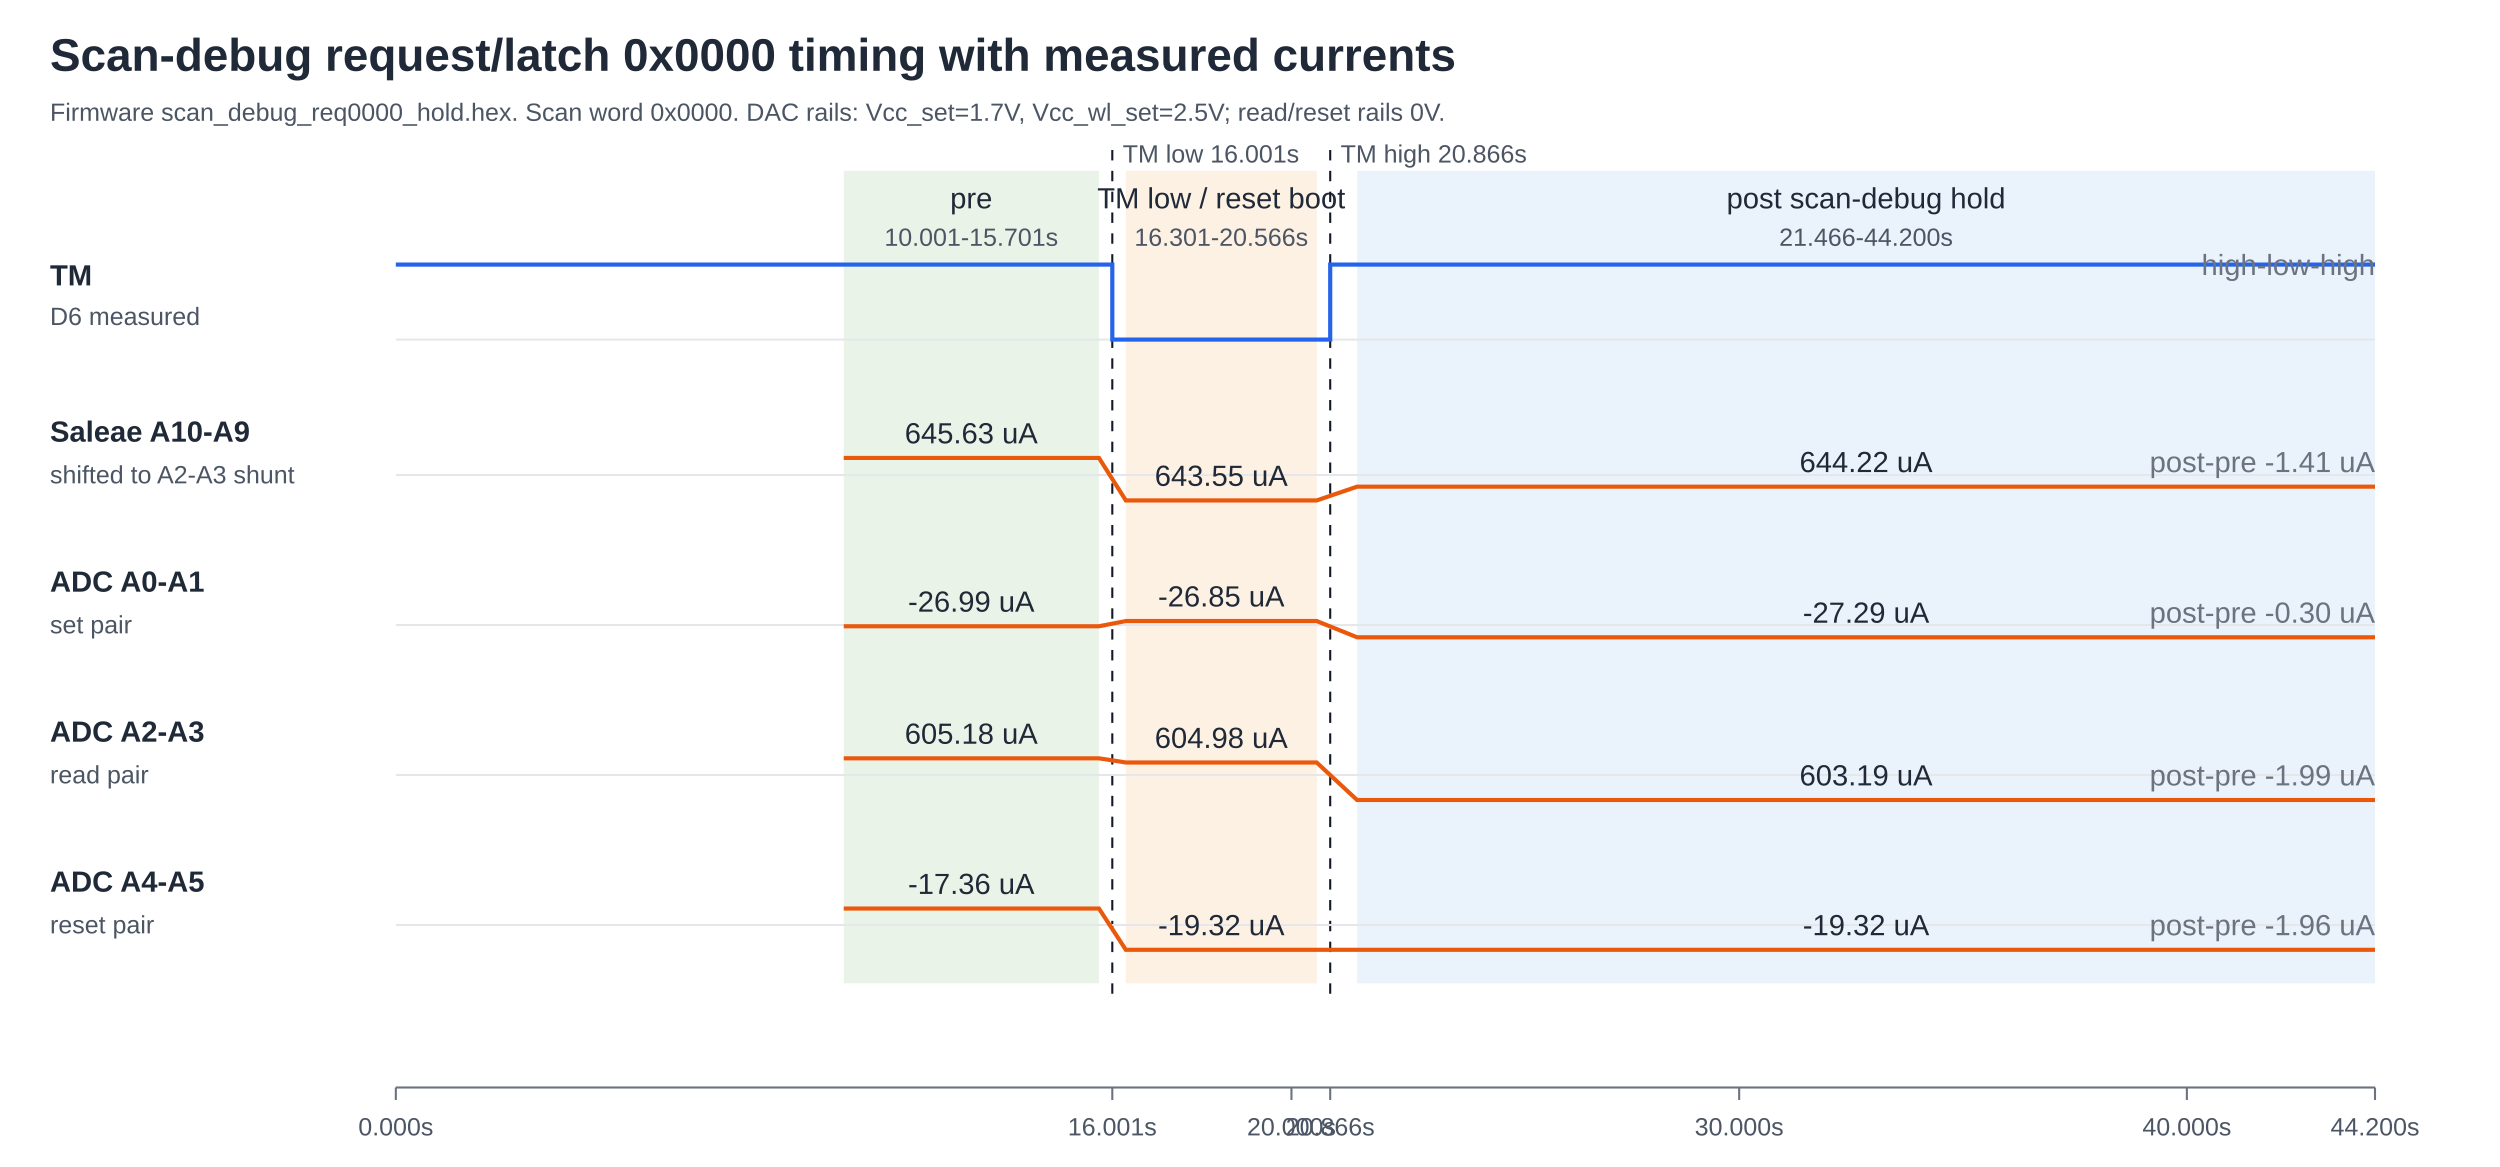
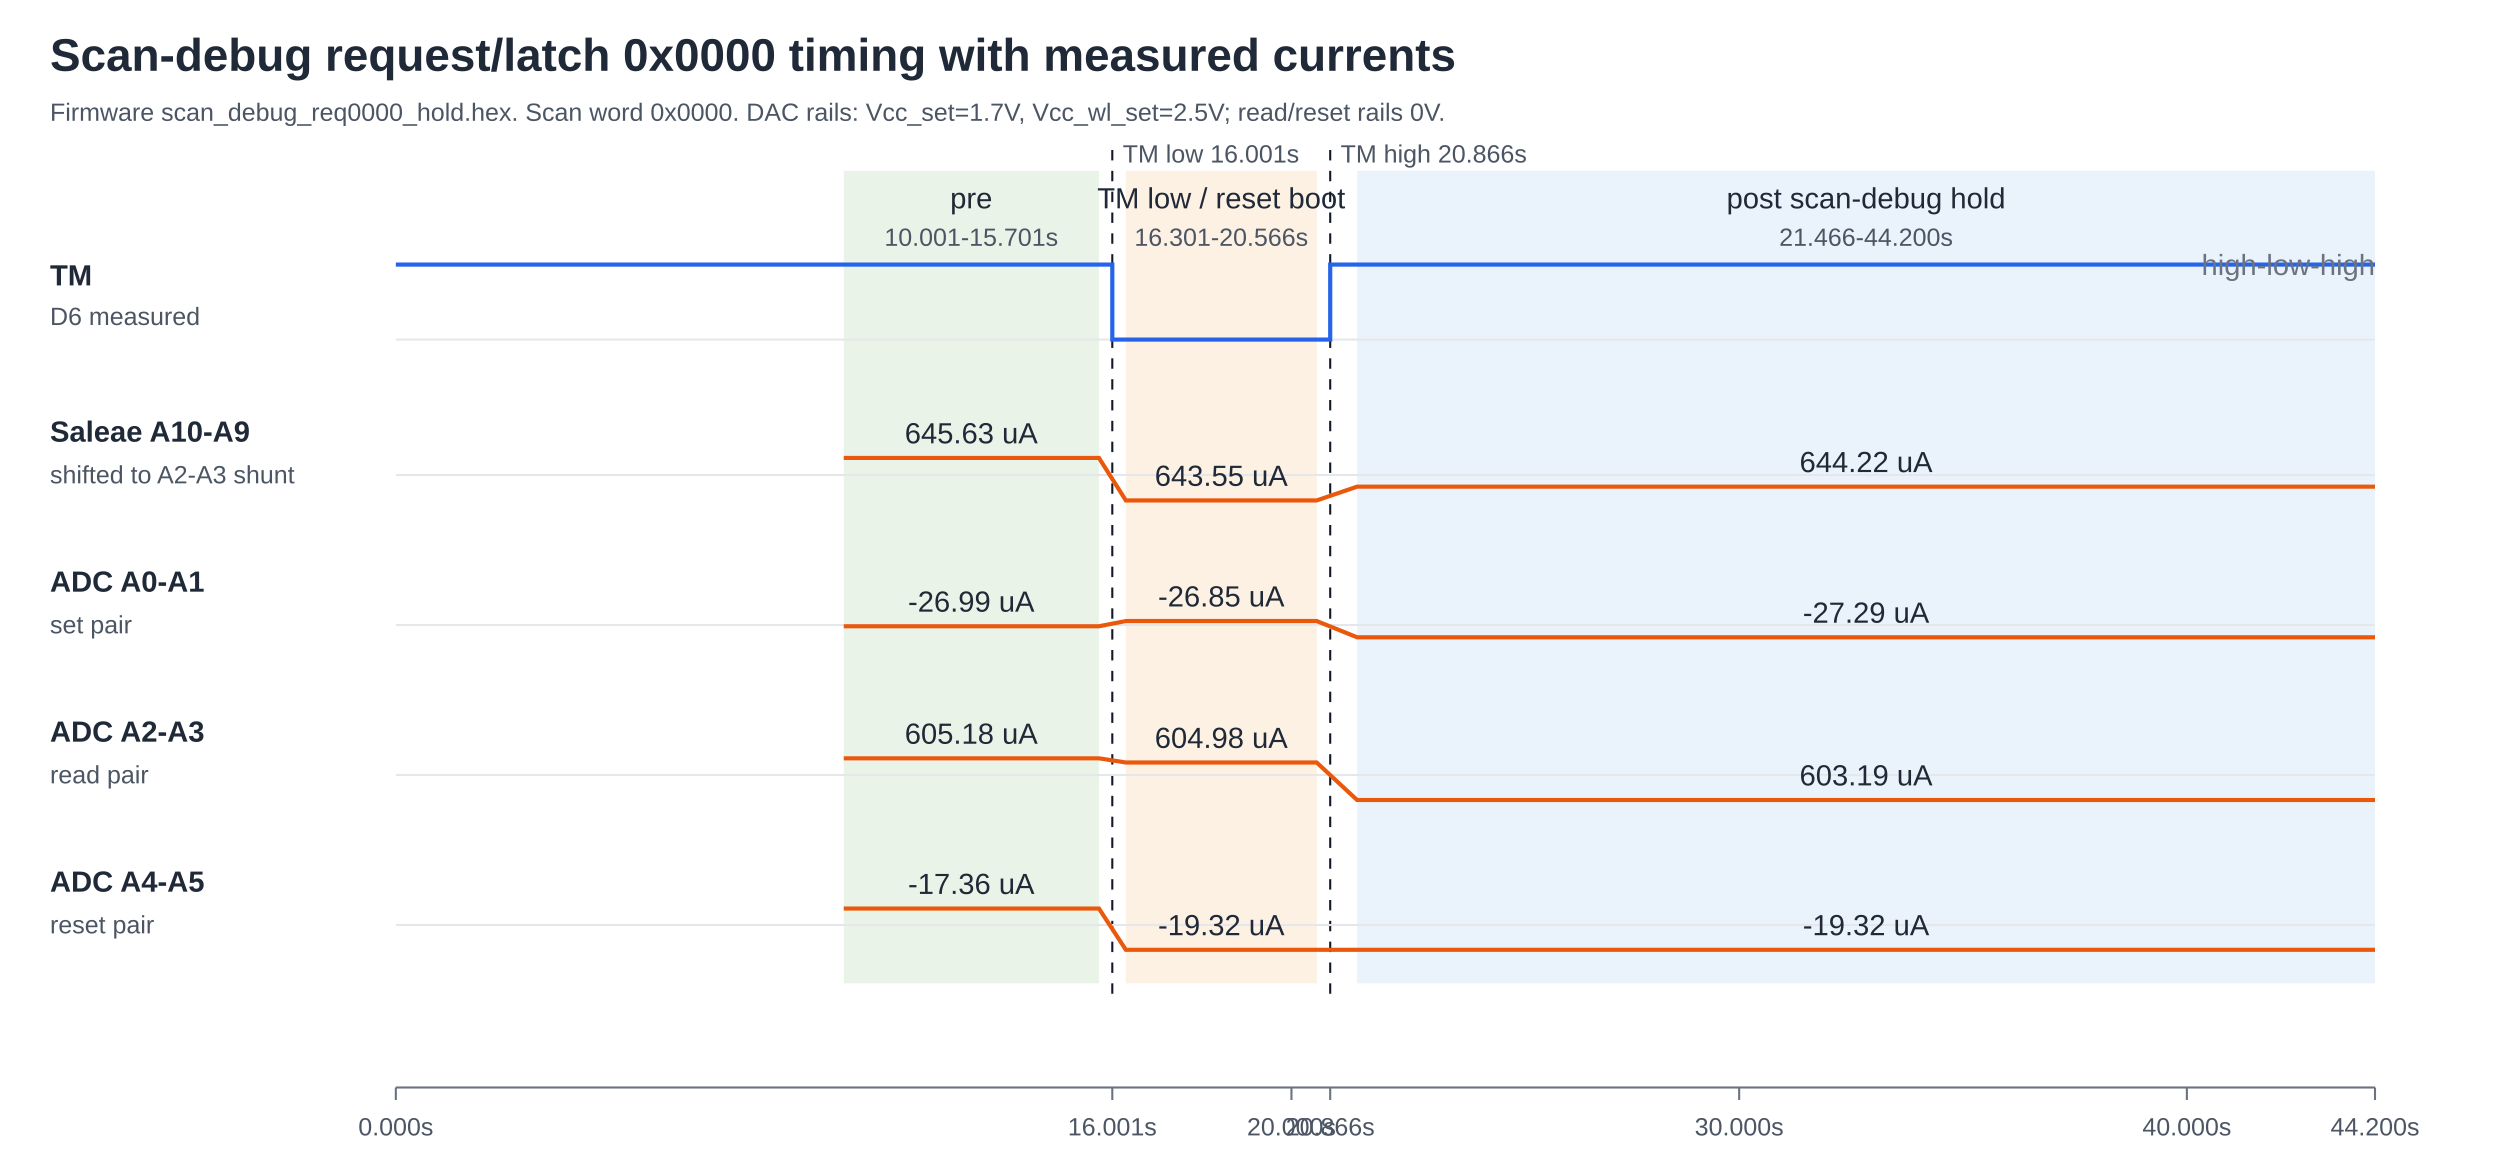
<svg xmlns="http://www.w3.org/2000/svg" width="1200" height="560" viewBox="0 0 1200 560" role="img" aria-label="Scan-debug request/latch 0x0000 timing with measured currents">
  <style>text{font-family:Arial,Helvetica,sans-serif;font-size:14px;fill:#1f2937}.title{font-size:22px;font-weight:700}.small{font-size:12px;fill:#4b5563}.muted{fill:#6b7280}.axis{stroke:#6b7280;stroke-width:1}.edge{stroke:#111827;stroke-dasharray:5 5;stroke-width:1}.lane{stroke:#e5e7eb;stroke-width:1}.tm{fill:none;stroke:#2563eb;stroke-width:2}.cur{fill:none;stroke:#ea580c;stroke-width:2}.phase{opacity:.55}</style>
  <text x="24" y="34" class="title">Scan-debug request/latch 0x0000 timing with measured currents</text>
  <text x="24" y="58" class="small">Firmware scan_debug_req0000_hold.hex. Scan word 0x0000. DAC rails: Vcc_set=1.7V, Vcc_wl_set=2.5V; read/reset rails 0V.</text>
  <rect class="phase" x="405.0" y="82" width="122.5" height="390" fill="#d9ead3" />
  <text x="466.2" y="100" text-anchor="middle">pre</text>
  <text x="466.2" y="118" text-anchor="middle" class="small">10.001-15.701s</text>
  <rect class="phase" x="540.4" y="82" width="91.7" height="390" fill="#fce5cd" />
  <text x="586.2" y="100" text-anchor="middle">TM low / reset boot</text>
  <text x="586.2" y="118" text-anchor="middle" class="small">16.301-20.566s</text>
  <rect class="phase" x="651.4" y="82" width="488.6" height="390" fill="#d9eaf7" />
  <text x="895.7" y="100" text-anchor="middle">post scan-debug hold</text>
  <text x="895.7" y="118" text-anchor="middle" class="small">21.466-44.200s</text>
  <line class="edge" x1="533.9" y1="72" x2="533.9" y2="482" />
  <text x="538.9" y="78" class="small">TM low 16.001s</text>
  <line class="edge" x1="638.5" y1="72" x2="638.5" y2="482" />
  <text x="643.5" y="78" class="small">TM high 20.866s</text>
  <text x="24" y="137" font-weight="700">TM</text>
  <text x="24" y="156" class="small">D6 measured</text>
  <line class="lane" x1="190" y1="163" x2="1140" y2="163" />
  <polyline class="tm" points="190.0,127 533.9,127 533.9,163 638.5,163 638.5,127 1140.0,127" />
  <text x="1140" y="132" text-anchor="end" class="muted">high-low-high</text>
  <text x="24" y="212" font-weight="700">Saleae A10-A9</text>
  <text x="24" y="232" class="small">shifted to A2-A3 shunt</text>
  <line class="lane" x1="190" y1="228" x2="1140" y2="228" />
  <polyline class="cur" points="405.0,219.8 527.5,219.8 540.4,240.2 632.0,240.2 651.4,233.6 1140.0,233.6" />
  <text x="466.2" y="212.8" text-anchor="middle">645.63 uA</text>
  <text x="586.2" y="233.2" text-anchor="middle">643.55 uA</text>
  <text x="895.7" y="226.6" text-anchor="middle">644.22 uA</text>
-   <text x="1140" y="226.6" text-anchor="end" class="muted">post-pre -1.41 uA</text>
  <text x="24" y="284" font-weight="700">ADC A0-A1</text>
  <text x="24" y="304" class="small">set pair</text>
  <line class="lane" x1="190" y1="300" x2="1140" y2="300" />
  <polyline class="cur" points="405.0,300.6 527.5,300.6 540.4,298.1 632.0,298.1 651.4,305.9 1140.0,305.9" />
  <text x="466.2" y="293.6" text-anchor="middle">-26.99 uA</text>
  <text x="586.2" y="291.1" text-anchor="middle">-26.85 uA</text>
  <text x="895.7" y="298.9" text-anchor="middle">-27.29 uA</text>
-   <text x="1140" y="298.9" text-anchor="end" class="muted">post-pre -0.30 uA</text>
  <text x="24" y="356" font-weight="700">ADC A2-A3</text>
  <text x="24" y="376" class="small">read pair</text>
  <line class="lane" x1="190" y1="372" x2="1140" y2="372" />
  <polyline class="cur" points="405.0,364.0 527.5,364.0 540.4,366.0 632.0,366.0 651.4,384.0 1140.0,384.0" />
  <text x="466.2" y="357.0" text-anchor="middle">605.18 uA</text>
  <text x="586.2" y="359.0" text-anchor="middle">604.98 uA</text>
  <text x="895.7" y="377.0" text-anchor="middle">603.19 uA</text>
-   <text x="1140" y="377.0" text-anchor="end" class="muted">post-pre -1.99 uA</text>
  <text x="24" y="428" font-weight="700">ADC A4-A5</text>
  <text x="24" y="448" class="small">reset pair</text>
  <line class="lane" x1="190" y1="444" x2="1140" y2="444" />
  <polyline class="cur" points="405.0,436.1 527.5,436.1 540.4,455.9 632.0,455.9 651.4,455.9 1140.0,455.9" />
  <text x="466.2" y="429.1" text-anchor="middle">-17.36 uA</text>
  <text x="586.2" y="448.9" text-anchor="middle">-19.32 uA</text>
  <text x="895.7" y="448.9" text-anchor="middle">-19.32 uA</text>
-   <text x="1140" y="448.9" text-anchor="end" class="muted">post-pre -1.96 uA</text>
  <line class="axis" x1="190" y1="522" x2="1140" y2="522" />
  <line class="axis" x1="190.0" y1="522" x2="190.0" y2="528" />
  <text x="190.0" y="545" text-anchor="middle" class="small">0.000s</text>
  <line class="axis" x1="533.9" y1="522" x2="533.9" y2="528" />
  <text x="533.9" y="545" text-anchor="middle" class="small">16.001s</text>
  <line class="axis" x1="638.5" y1="522" x2="638.5" y2="528" />
  <text x="638.5" y="545" text-anchor="middle" class="small">20.866s</text>
  <line class="axis" x1="619.9" y1="522" x2="619.9" y2="528" />
  <text x="619.9" y="545" text-anchor="middle" class="small">20.000s</text>
  <line class="axis" x1="834.8" y1="522" x2="834.8" y2="528" />
  <text x="834.8" y="545" text-anchor="middle" class="small">30.000s</text>
  <line class="axis" x1="1049.7" y1="522" x2="1049.7" y2="528" />
  <text x="1049.7" y="545" text-anchor="middle" class="small">40.000s</text>
  <line class="axis" x1="1140.0" y1="522" x2="1140.0" y2="528" />
  <text x="1140.0" y="545" text-anchor="middle" class="small">44.200s</text>
</svg>
